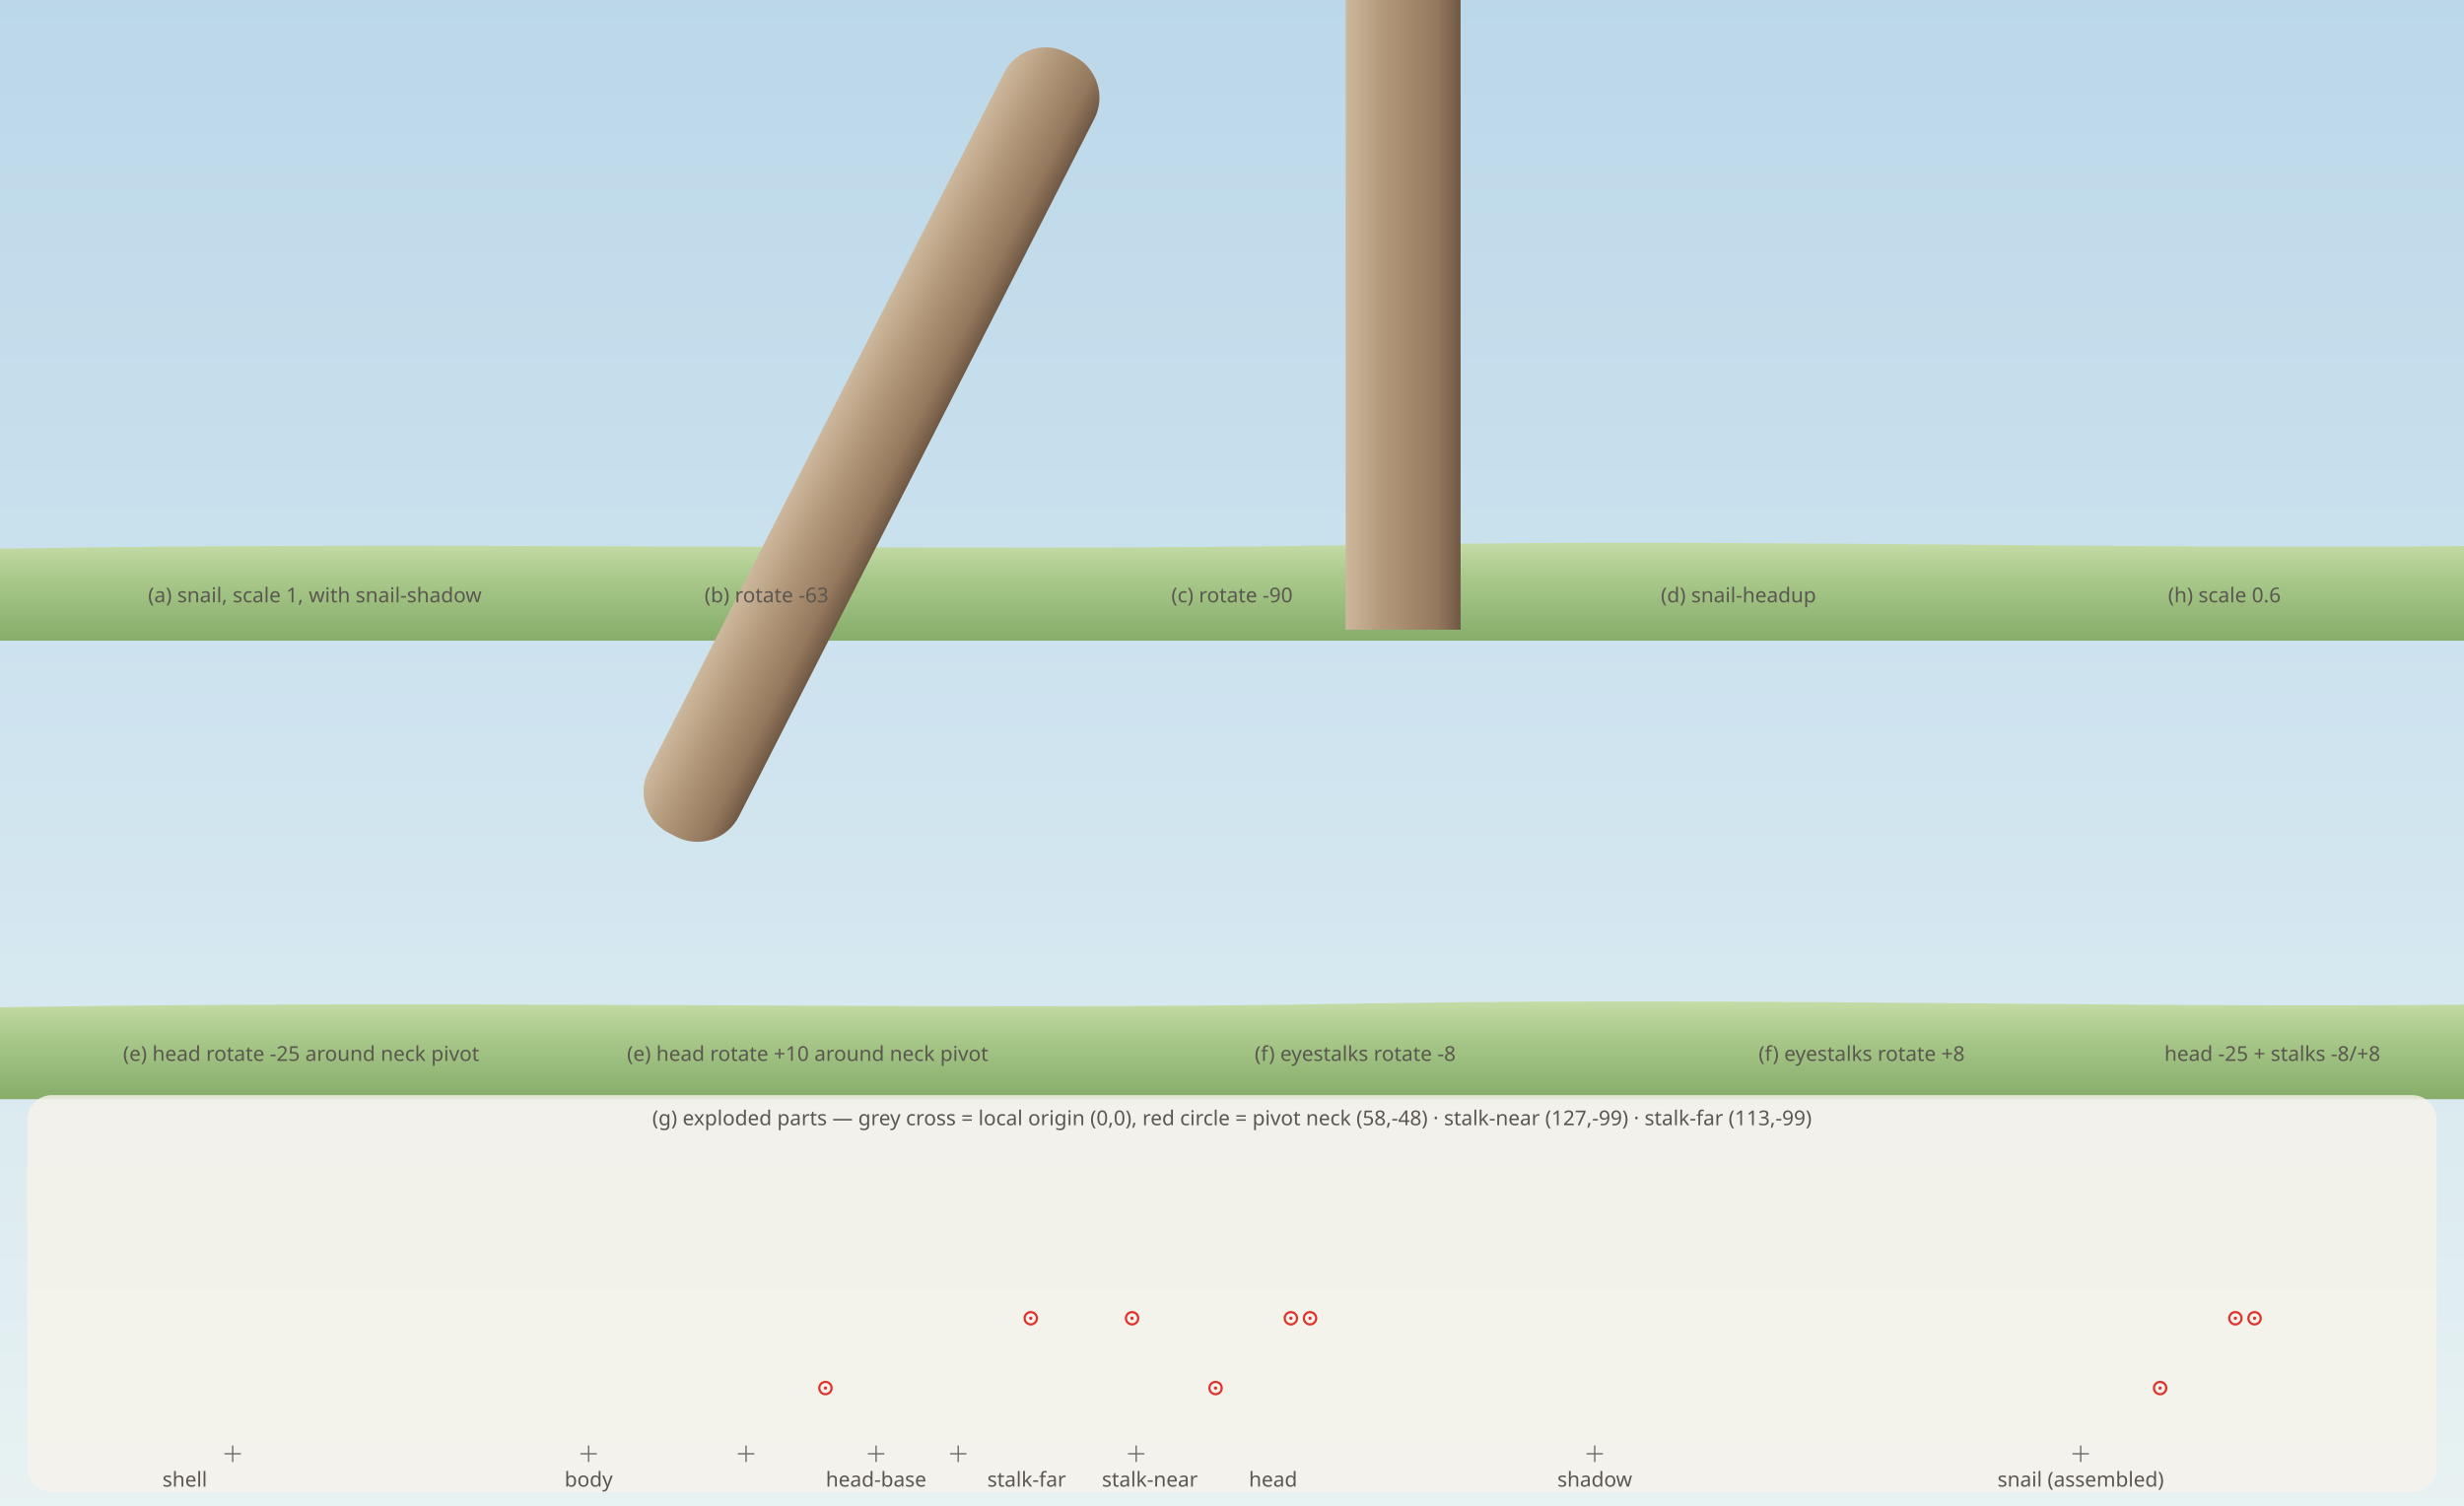
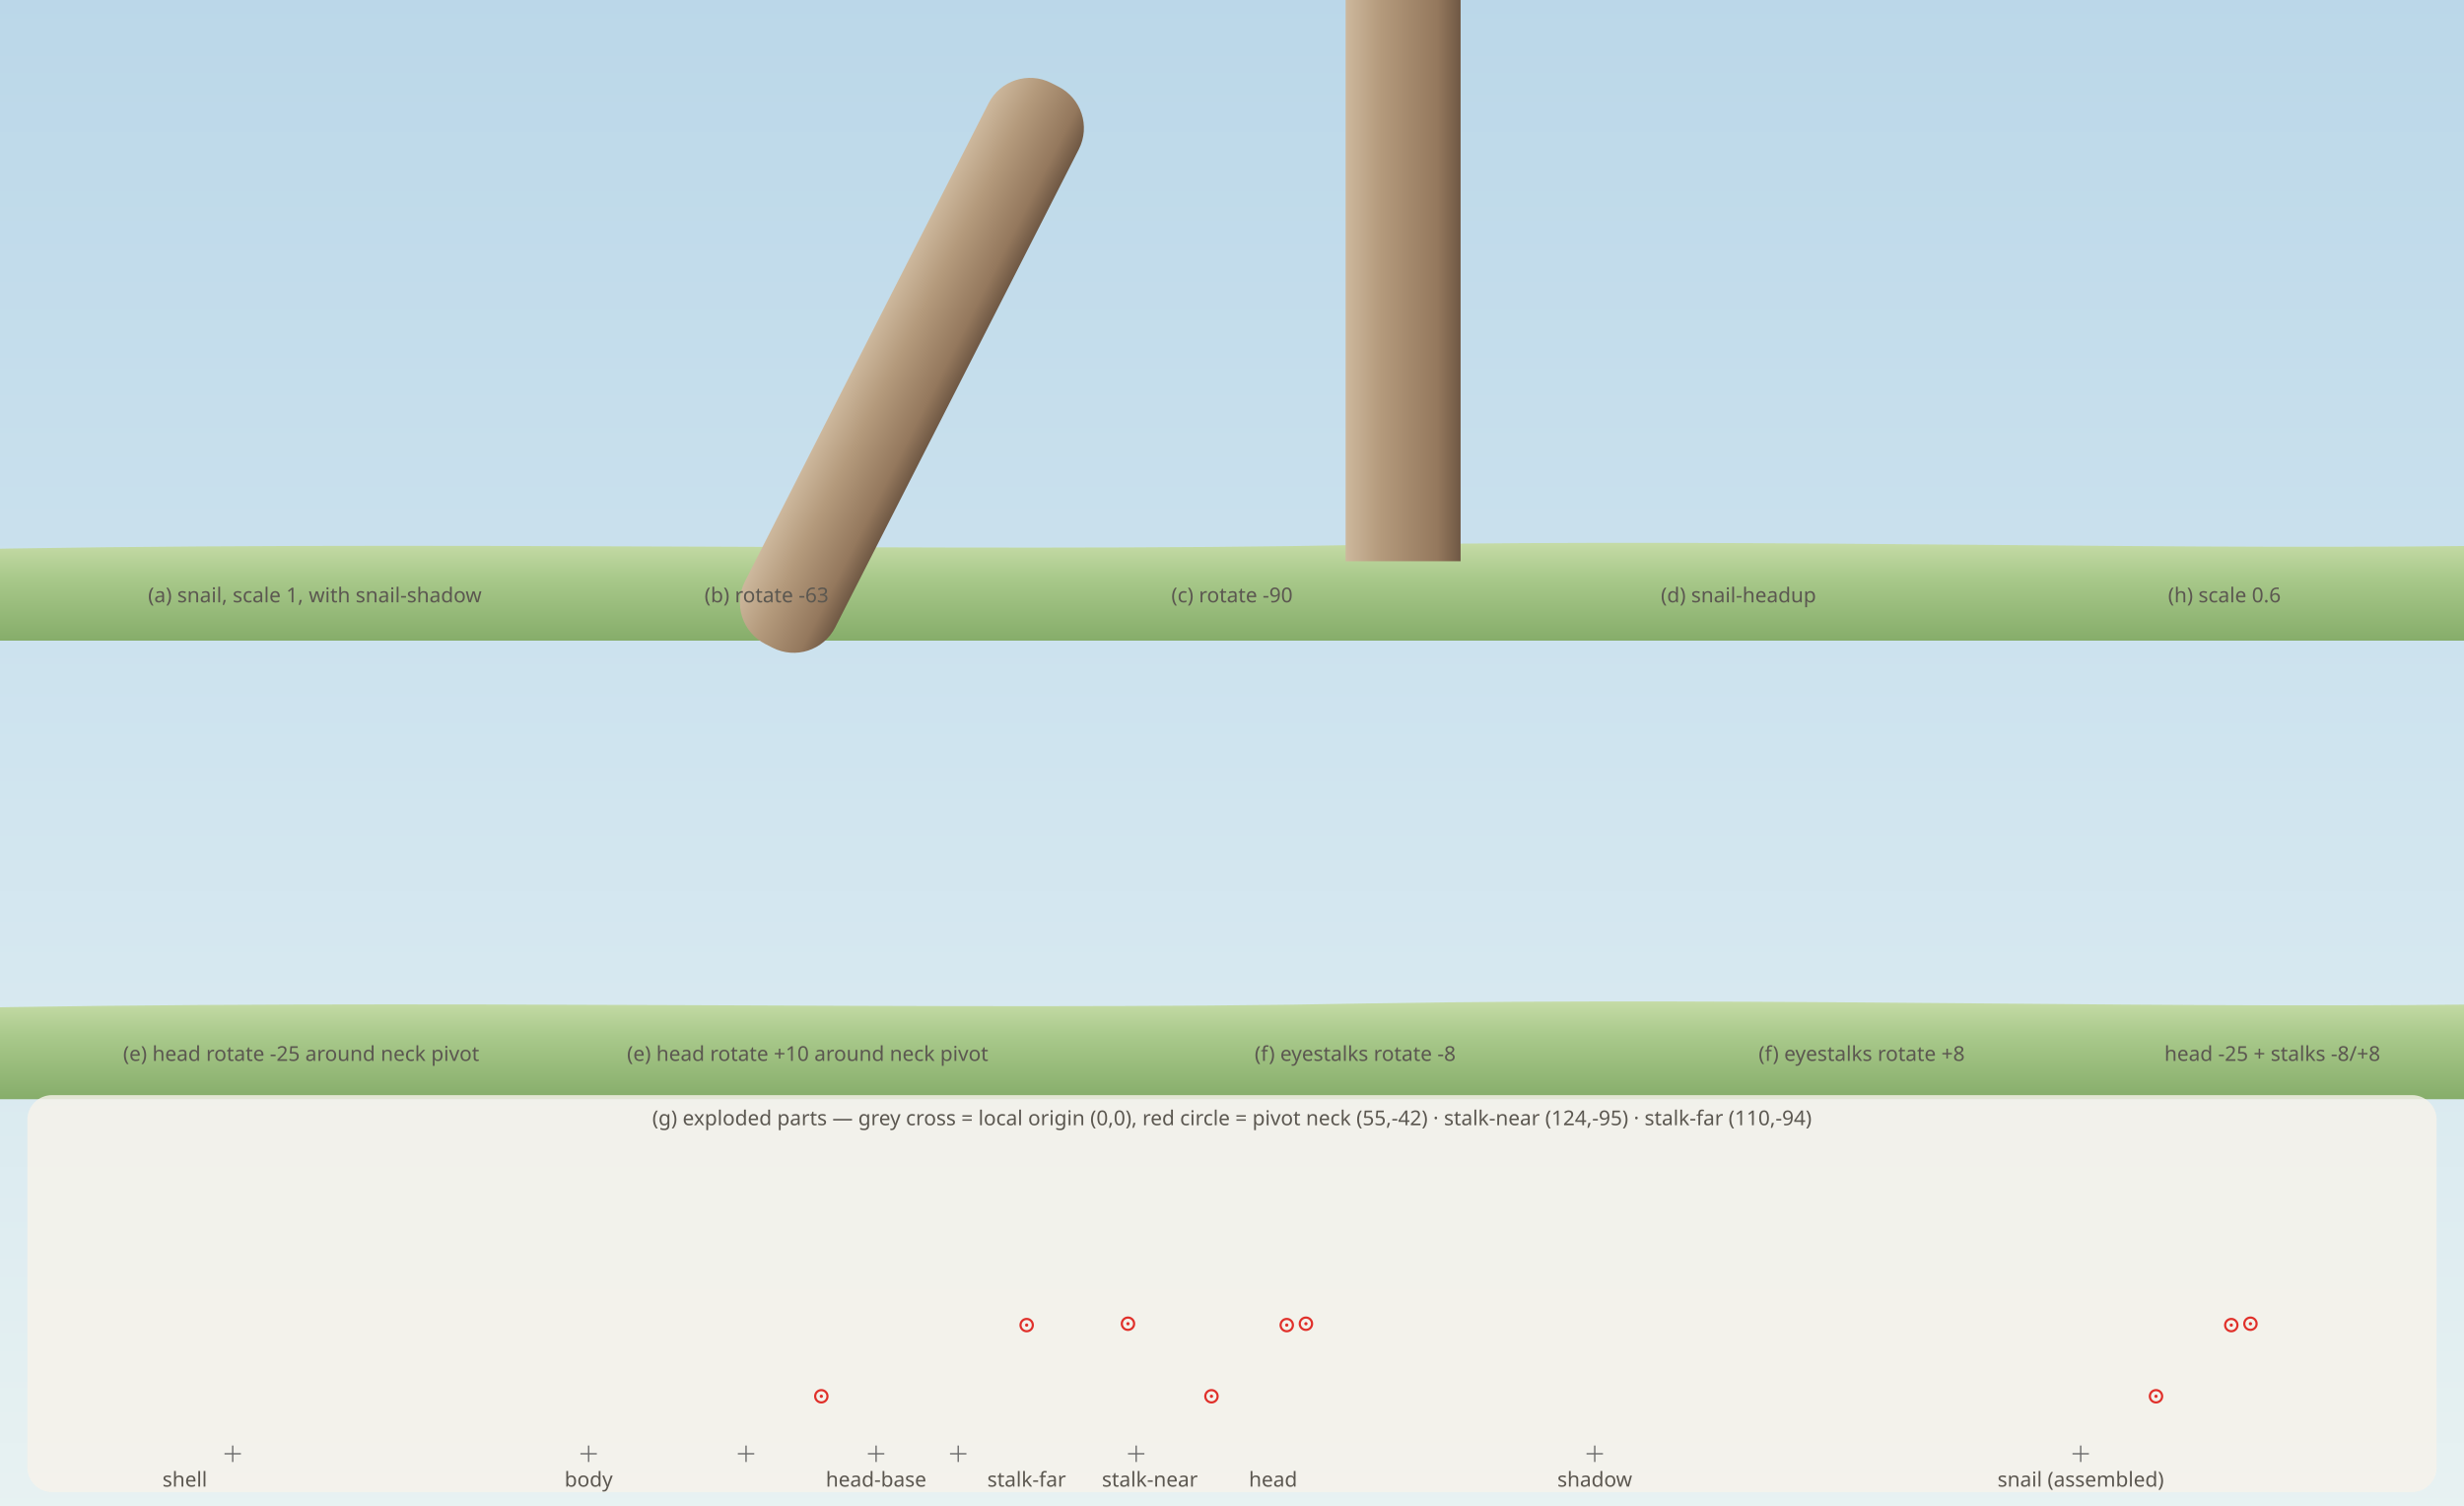
<svg xmlns="http://www.w3.org/2000/svg" width="1800" height="1100" viewBox="0 0 1800 1100">
  <defs>
    <linearGradient id="snail-pv-sky" x1="0" y1="0" x2="0" y2="1">
      <stop offset="0" stop-color="#B9D6E8" />
      <stop offset="0.5" stop-color="#CFE4EF" />
      <stop offset="1" stop-color="#EAF3F2" />
    </linearGradient>
    <linearGradient id="snail-pv-grass" x1="0" y1="0" x2="0" y2="1">
      <stop offset="0" stop-color="#C5DBA6" />
      <stop offset="0.35" stop-color="#A9C98B" />
      <stop offset="1" stop-color="#86AD6A" />
    </linearGradient>
    <linearGradient id="snail-pv-bark" x1="0" y1="0" x2="0" y2="1">
      <stop offset="0" stop-color="#CDB89D" />
      <stop offset="0.35" stop-color="#B49A7C" />
      <stop offset="0.8" stop-color="#94785D" />
      <stop offset="1" stop-color="#6F5844" />
    </linearGradient>
    <linearGradient id="snail-pv-barkv" x1="0" y1="0" x2="1" y2="0">
      <stop offset="0" stop-color="#CDB89D" />
      <stop offset="0.3" stop-color="#B49A7C" />
      <stop offset="0.8" stop-color="#94785D" />
      <stop offset="1" stop-color="#6F5844" />
    </linearGradient>
  </defs>
  <rect x="-60" y="-60" width="1920" height="1220" fill="url(#snail-pv-sky)" filter="url(#wc-wash)" />
  <path d="M -60 402 C 300 394 700 404 1000 398 C 1300 393 1600 403 1860 398 L 1860 468 L -60 468 Z" fill="url(#snail-pv-grass)" filter="url(#wc-wash)" />
  <path d="M -60 737 C 300 729 700 739 1000 733 C 1300 728 1600 738 1860 733 L 1860 803 L -60 803 Z" fill="url(#snail-pv-grass)" filter="url(#wc-wash)" />
  <rect x="20" y="800" width="1760" height="290" rx="18" fill="#F7F3EA" opacity="0.82" />
  <g transform="translate(230 400)">
    <use href="#snail-shadow" />
    <use href="#snail" />
  </g>
  <text x="230" y="440" font-family="sans-serif" font-size="15" fill="#5B5750" text-anchor="middle">(a) snail, scale 1, with snail-shadow</text>
  <g transform="translate(610 300) rotate(-63)">
-     <rect x="-330" y="-2" width="640" height="74" rx="34" fill="url(#snail-pv-bark)" filter="url(#wc-paint)" />
+     <rect x="-175" y="-2" width="460" height="74" rx="34" fill="url(#snail-pv-bark)" filter="url(#wc-paint)" />
  </g>
  <g transform="translate(610 300) rotate(-63)">
    <use href="#snail-shadow" />
    <use href="#snail" />
  </g>
  <text x="560" y="440" font-family="sans-serif" font-size="15" fill="#5B5750" text-anchor="middle">(b) rotate -63</text>
-   <rect x="983" y="-60" width="84" height="520" fill="url(#snail-pv-barkv)" filter="url(#wc-paint)" />
+   <rect x="983" y="-60" width="84" height="470" fill="url(#snail-pv-barkv)" filter="url(#wc-paint)" />
  <g transform="translate(985 255) rotate(-90)">
    <use href="#snail-shadow" />
    <use href="#snail" />
  </g>
  <text x="900" y="440" font-family="sans-serif" font-size="15" fill="#5B5750" text-anchor="middle">(c) rotate -90</text>
  <g transform="translate(1270 400)">
    <use href="#snail-shadow" />
    <use href="#snail-headup" />
  </g>
  <text x="1270" y="440" font-family="sans-serif" font-size="15" fill="#5B5750" text-anchor="middle">(d) snail-headup</text>
  <g transform="translate(1625 400) scale(0.6)">
    <use href="#snail-shadow" />
    <use href="#snail" />
  </g>
  <text x="1625" y="440" font-family="sans-serif" font-size="15" fill="#5B5750" text-anchor="middle">(h) scale 0.6</text>
  <g transform="translate(220 735)">
    <use href="#snail-shadow" />
-     <use href="#snail-head" transform="rotate(-25 58 -48)" />
+     <use href="#snail-head" transform="rotate(-25 55 -42)" />
    <use href="#snail-body" />
    <use href="#snail-shell" />
  </g>
  <text x="220" y="775" font-family="sans-serif" font-size="15" fill="#5B5750" text-anchor="middle">(e) head rotate -25 around neck pivot</text>
  <g transform="translate(590 735)">
    <use href="#snail-shadow" />
-     <use href="#snail-head" transform="rotate(10 58 -48)" />
+     <use href="#snail-head" transform="rotate(10 55 -42)" />
    <use href="#snail-body" />
    <use href="#snail-shell" />
  </g>
  <text x="590" y="775" font-family="sans-serif" font-size="15" fill="#5B5750" text-anchor="middle">(e) head rotate +10 around neck pivot</text>
  <g transform="translate(990 735)">
    <use href="#snail-shadow" />
-     <use href="#snail-stalk-far" transform="rotate(-8 113 -99)" />
+     <use href="#snail-stalk-far" transform="rotate(-8 110 -94)" />
    <use href="#snail-head-base" />
-     <use href="#snail-stalk-near" transform="rotate(-8 127 -99)" />
+     <use href="#snail-stalk-near" transform="rotate(-8 124 -95)" />
    <use href="#snail-body" />
    <use href="#snail-shell" />
  </g>
  <text x="990" y="775" font-family="sans-serif" font-size="15" fill="#5B5750" text-anchor="middle">(f) eyestalks rotate -8</text>
  <g transform="translate(1360 735)">
    <use href="#snail-shadow" />
-     <use href="#snail-stalk-far" transform="rotate(8 113 -99)" />
+     <use href="#snail-stalk-far" transform="rotate(8 110 -94)" />
    <use href="#snail-head-base" />
-     <use href="#snail-stalk-near" transform="rotate(8 127 -99)" />
+     <use href="#snail-stalk-near" transform="rotate(8 124 -95)" />
    <use href="#snail-body" />
    <use href="#snail-shell" />
  </g>
  <text x="1360" y="775" font-family="sans-serif" font-size="15" fill="#5B5750" text-anchor="middle">(f) eyestalks rotate +8</text>
  <g transform="translate(1660 735)">
    <use href="#snail-shadow" />
-     <g transform="rotate(-25 58 -48)">
-       <use href="#snail-stalk-far" transform="rotate(-8 113 -99)" />
+     <g transform="rotate(-25 55 -42)">
+       <use href="#snail-stalk-far" transform="rotate(-8 110 -94)" />
      <use href="#snail-head-base" />
-       <use href="#snail-stalk-near" transform="rotate(8 127 -99)" />
+       <use href="#snail-stalk-near" transform="rotate(8 124 -95)" />
    </g>
    <use href="#snail-body" />
    <use href="#snail-shell" />
  </g>
  <text x="1660" y="775" font-family="sans-serif" font-size="15" fill="#5B5750" text-anchor="middle">head -25 + stalks -8/+8</text>
  <g transform="translate(170 1062)">
    <use href="#snail-shell" />
  </g>
  <path d="M 164 1062 L 176 1062 M 170 1056 L 170 1068" stroke="#6A6A6A" stroke-width="1" />
  <g transform="translate(430 1062)">
    <use href="#snail-body" />
  </g>
  <path d="M 424 1062 L 436 1062 M 430 1056 L 430 1068" stroke="#6A6A6A" stroke-width="1" />
  <g transform="translate(545 1062)">
    <use href="#snail-head-base" />
  </g>
  <path d="M 539 1062 L 551 1062 M 545 1056 L 545 1068" stroke="#6A6A6A" stroke-width="1" />
-   <circle cx="603" cy="1014" r="4.5" fill="none" stroke="#E0302A" stroke-width="1.6" />
-   <circle cx="603" cy="1014" r="1.2" fill="#E0302A" />
+   <circle cx="600" cy="1020" r="4.5" fill="none" stroke="#E0302A" stroke-width="1.6" />
+   <circle cx="600" cy="1020" r="1.2" fill="#E0302A" />
  <g transform="translate(640 1062)">
    <use href="#snail-stalk-far" />
  </g>
  <path d="M 634 1062 L 646 1062 M 640 1056 L 640 1068" stroke="#6A6A6A" stroke-width="1" />
-   <circle cx="753" cy="963" r="4.5" fill="none" stroke="#E0302A" stroke-width="1.6" />
-   <circle cx="753" cy="963" r="1.2" fill="#E0302A" />
+   <circle cx="750" cy="968" r="4.5" fill="none" stroke="#E0302A" stroke-width="1.6" />
+   <circle cx="750" cy="968" r="1.2" fill="#E0302A" />
  <g transform="translate(700 1062)">
    <use href="#snail-stalk-near" />
  </g>
  <path d="M 694 1062 L 706 1062 M 700 1056 L 700 1068" stroke="#6A6A6A" stroke-width="1" />
-   <circle cx="827" cy="963" r="4.5" fill="none" stroke="#E0302A" stroke-width="1.6" />
-   <circle cx="827" cy="963" r="1.2" fill="#E0302A" />
+   <circle cx="824" cy="967" r="4.5" fill="none" stroke="#E0302A" stroke-width="1.6" />
+   <circle cx="824" cy="967" r="1.2" fill="#E0302A" />
  <g transform="translate(830 1062)">
    <use href="#snail-head" />
  </g>
  <path d="M 824 1062 L 836 1062 M 830 1056 L 830 1068" stroke="#6A6A6A" stroke-width="1" />
-   <circle cx="888" cy="1014" r="4.5" fill="none" stroke="#E0302A" stroke-width="1.6" />
-   <circle cx="888" cy="1014" r="1.2" fill="#E0302A" />
-   <circle cx="943" cy="963" r="4.5" fill="none" stroke="#E0302A" stroke-width="1.6" />
-   <circle cx="943" cy="963" r="1.2" fill="#E0302A" />
-   <circle cx="957" cy="963" r="4.5" fill="none" stroke="#E0302A" stroke-width="1.6" />
-   <circle cx="957" cy="963" r="1.2" fill="#E0302A" />
+   <circle cx="885" cy="1020" r="4.5" fill="none" stroke="#E0302A" stroke-width="1.6" />
+   <circle cx="885" cy="1020" r="1.2" fill="#E0302A" />
+   <circle cx="940" cy="968" r="4.5" fill="none" stroke="#E0302A" stroke-width="1.6" />
+   <circle cx="940" cy="968" r="1.2" fill="#E0302A" />
+   <circle cx="954" cy="967" r="4.5" fill="none" stroke="#E0302A" stroke-width="1.6" />
+   <circle cx="954" cy="967" r="1.2" fill="#E0302A" />
  <g transform="translate(1165 1062)">
    <use href="#snail-shadow" />
  </g>
  <path d="M 1159 1062 L 1171 1062 M 1165 1056 L 1165 1068" stroke="#6A6A6A" stroke-width="1" />
  <g transform="translate(1520 1062)">
    <use href="#snail" />
  </g>
  <path d="M 1514 1062 L 1526 1062 M 1520 1056 L 1520 1068" stroke="#6A6A6A" stroke-width="1" />
-   <circle cx="1578" cy="1014" r="4.5" fill="none" stroke="#E0302A" stroke-width="1.6" />
-   <circle cx="1578" cy="1014" r="1.2" fill="#E0302A" />
-   <circle cx="1633" cy="963" r="4.5" fill="none" stroke="#E0302A" stroke-width="1.6" />
-   <circle cx="1633" cy="963" r="1.2" fill="#E0302A" />
-   <circle cx="1647" cy="963" r="4.5" fill="none" stroke="#E0302A" stroke-width="1.6" />
-   <circle cx="1647" cy="963" r="1.2" fill="#E0302A" />
+   <circle cx="1575" cy="1020" r="4.5" fill="none" stroke="#E0302A" stroke-width="1.6" />
+   <circle cx="1575" cy="1020" r="1.2" fill="#E0302A" />
+   <circle cx="1630" cy="968" r="4.5" fill="none" stroke="#E0302A" stroke-width="1.6" />
+   <circle cx="1630" cy="968" r="1.2" fill="#E0302A" />
+   <circle cx="1644" cy="967" r="4.5" fill="none" stroke="#E0302A" stroke-width="1.6" />
+   <circle cx="1644" cy="967" r="1.2" fill="#E0302A" />
  <text x="135" y="1086" font-family="sans-serif" font-size="15" fill="#5B5750" text-anchor="middle">shell</text>
  <text x="430" y="1086" font-family="sans-serif" font-size="15" fill="#5B5750" text-anchor="middle">body</text>
  <text x="640" y="1086" font-family="sans-serif" font-size="15" fill="#5B5750" text-anchor="middle">head-base</text>
  <text x="750" y="1086" font-family="sans-serif" font-size="15" fill="#5B5750" text-anchor="middle">stalk-far</text>
  <text x="840" y="1086" font-family="sans-serif" font-size="15" fill="#5B5750" text-anchor="middle">stalk-near</text>
  <text x="930" y="1086" font-family="sans-serif" font-size="15" fill="#5B5750" text-anchor="middle">head</text>
  <text x="1165" y="1086" font-family="sans-serif" font-size="15" fill="#5B5750" text-anchor="middle">shadow</text>
  <text x="1520" y="1086" font-family="sans-serif" font-size="15" fill="#5B5750" text-anchor="middle">snail (assembled)</text>
-   <text x="900" y="822" font-family="sans-serif" font-size="15" fill="#5B5750" text-anchor="middle">(g) exploded parts — grey cross = local origin (0,0), red circle = pivot   neck (58,-48) · stalk-near (127,-99) · stalk-far (113,-99)</text>
+   <text x="900" y="822" font-family="sans-serif" font-size="15" fill="#5B5750" text-anchor="middle">(g) exploded parts — grey cross = local origin (0,0), red circle = pivot   neck (55,-42) · stalk-near (124,-95) · stalk-far (110,-94)</text>
</svg>
